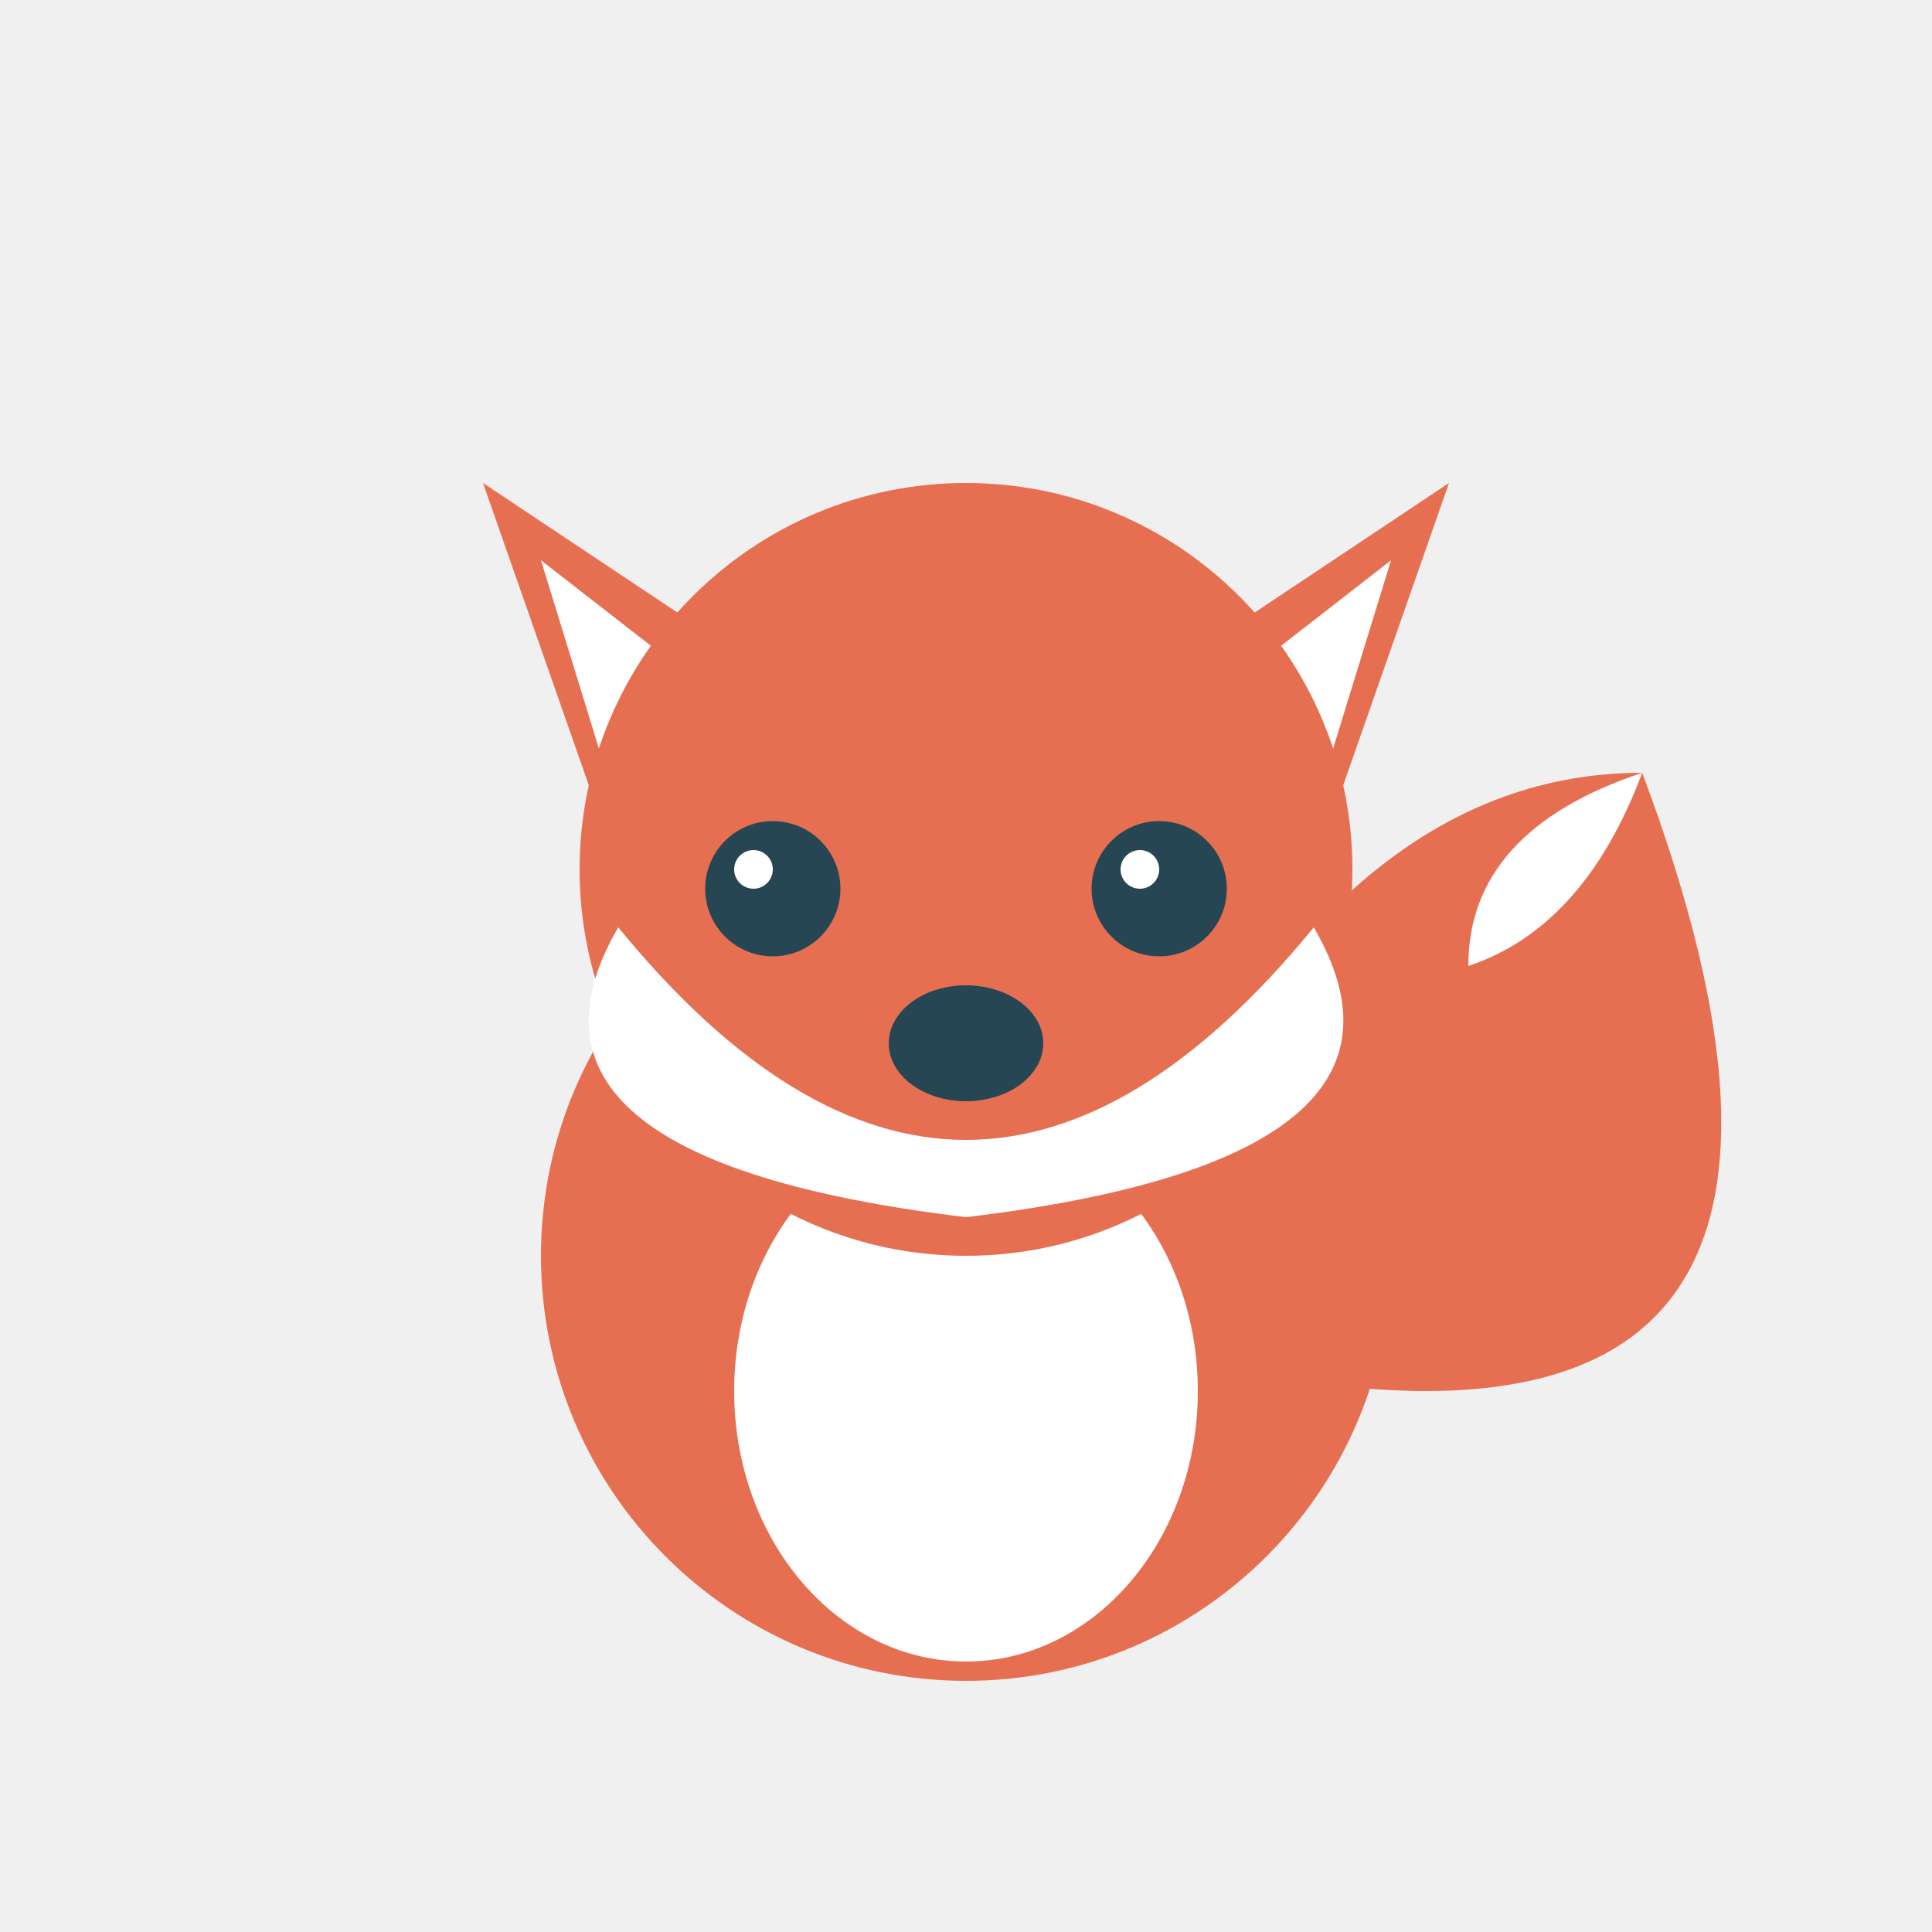
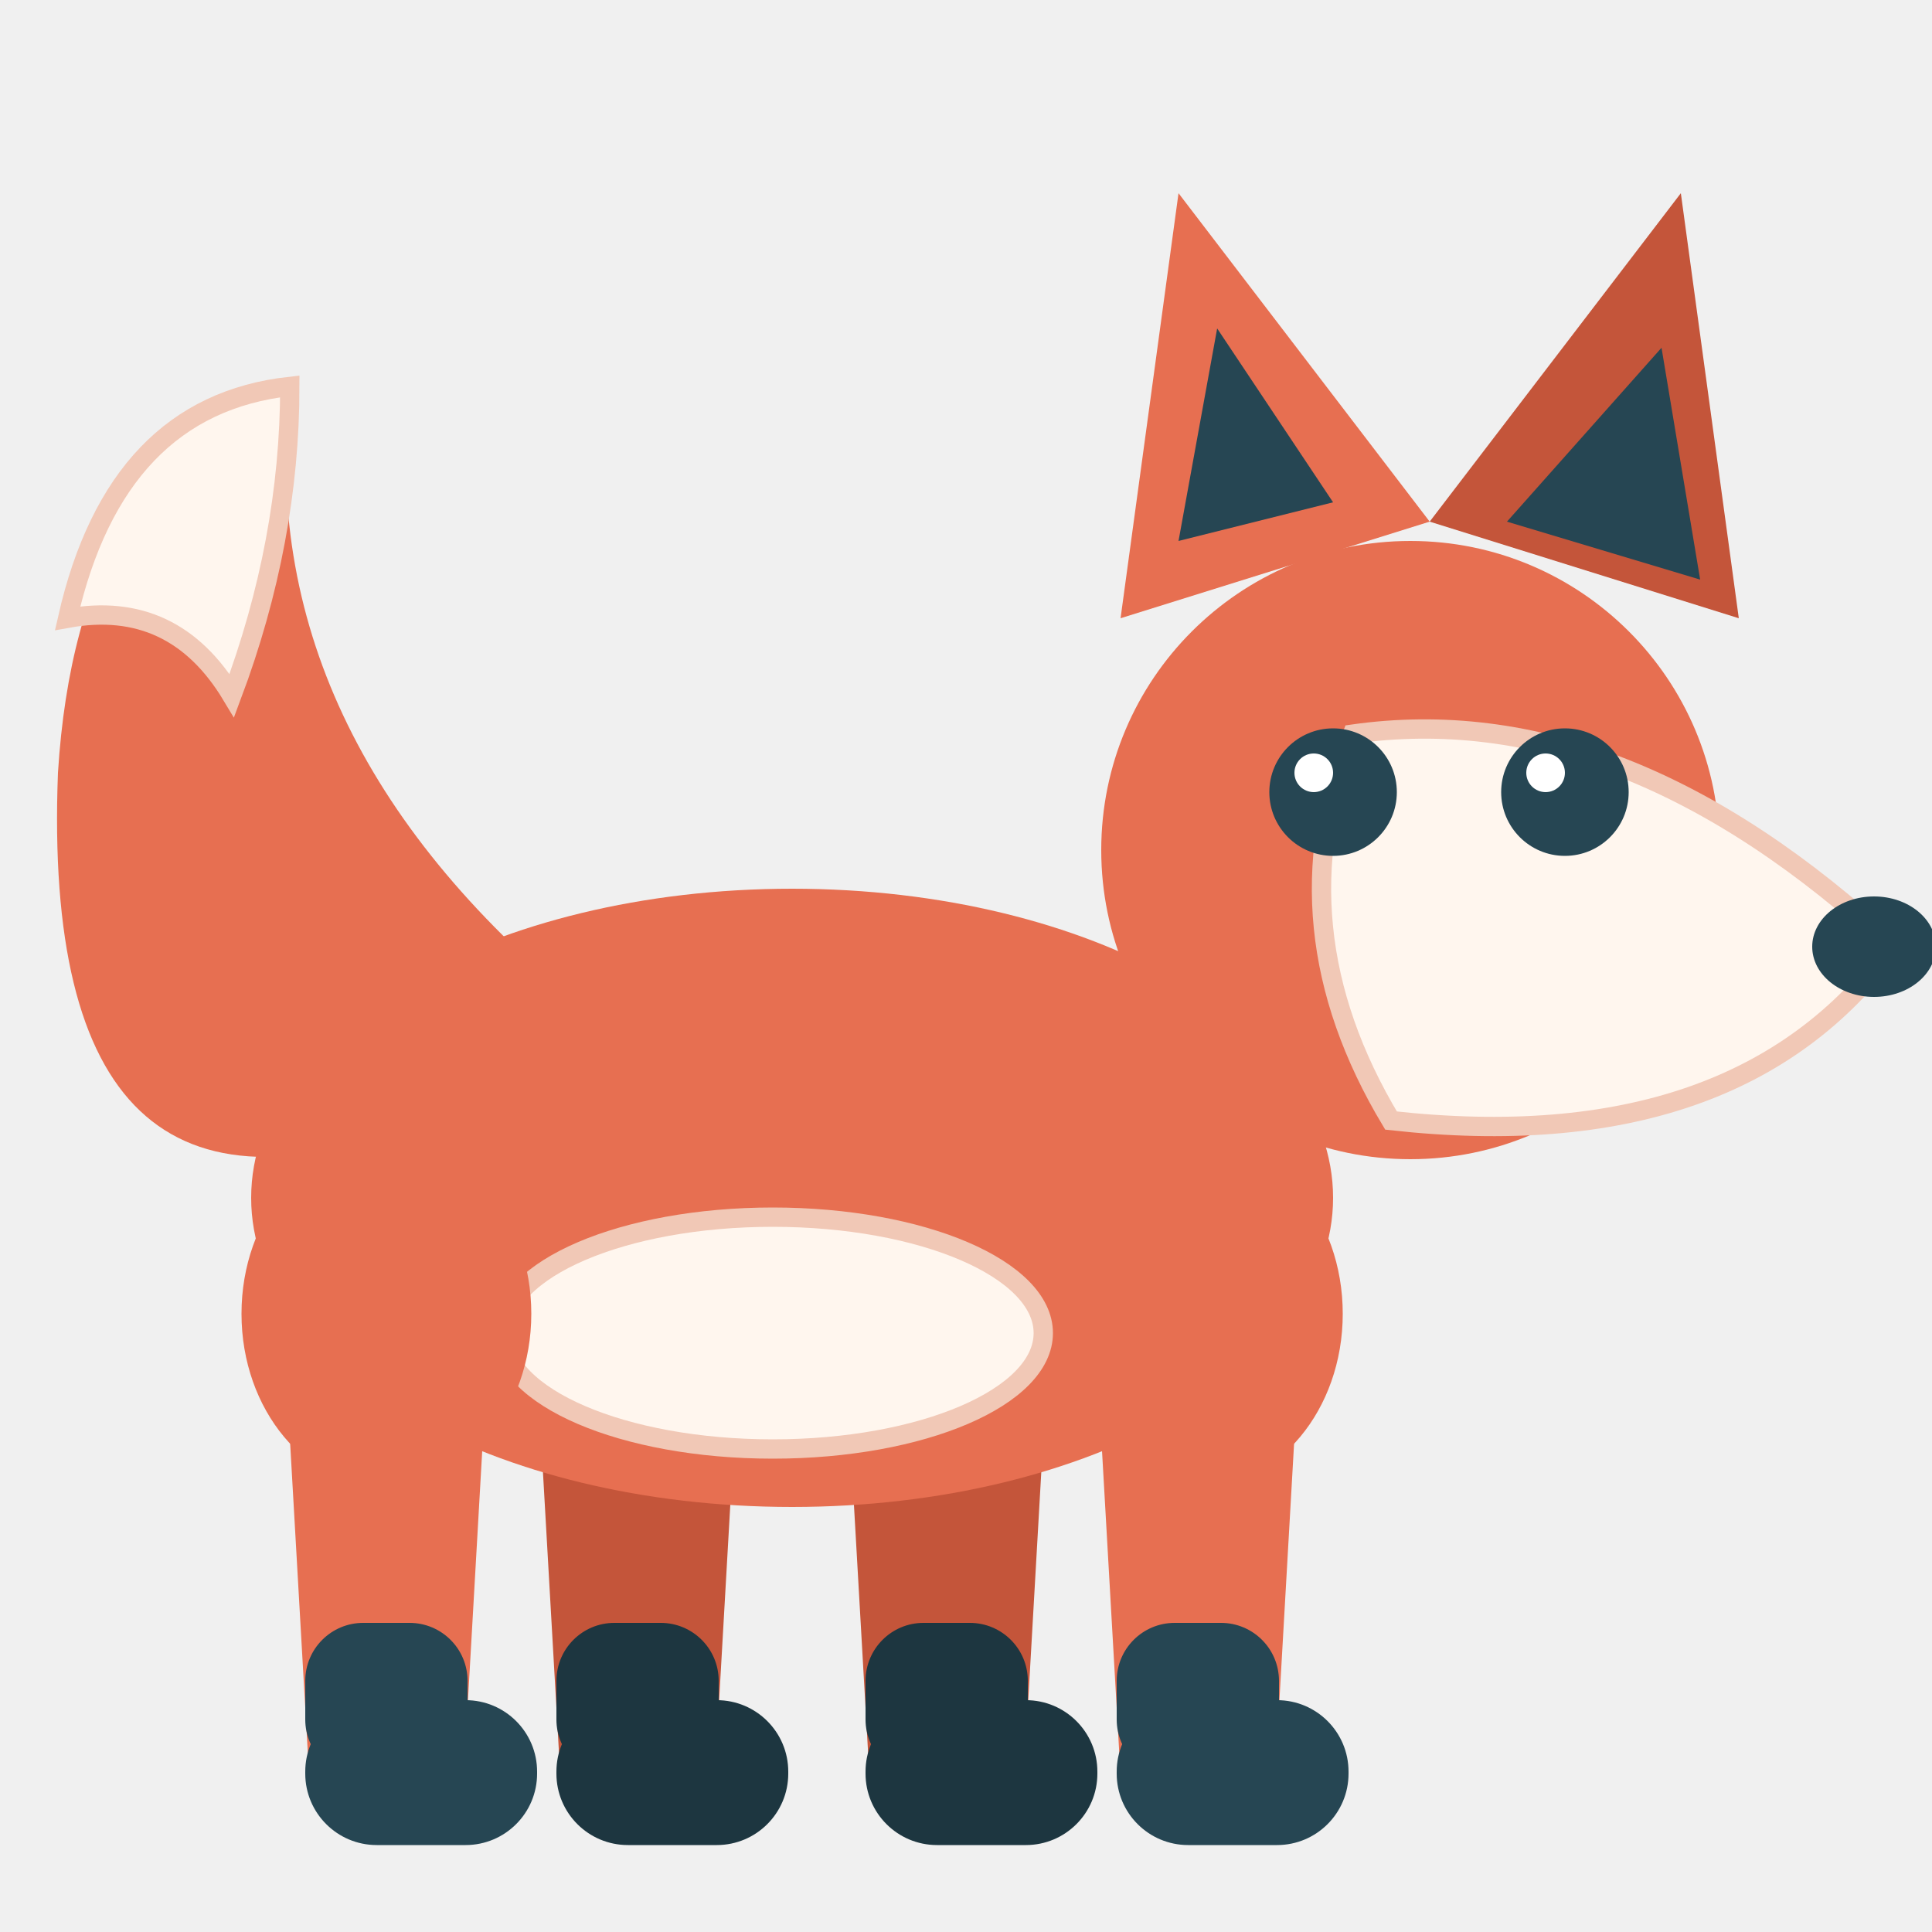
<svg xmlns="http://www.w3.org/2000/svg" viewBox="0 0 100 100" width="100" height="100">
  <g class="little-fox">
-     <path class="tail" d="M 60 70 Q 100 80 85 40 Q 70 40 60 60" fill="#e76f51" />
-     <path class="tail-tip" d="M 85 40 Q 82 48 76 50 Q 76 43 85 40" fill="#ffffff" />
-     <circle class="body" cx="50" cy="65" r="22" fill="#e76f51" />
-     <ellipse class="belly" cx="50" cy="72" rx="12" ry="14" fill="#ffffff" />
+     <g class="leg-left leg-back">
+       <ellipse cx="33" cy="68" rx="7.5" ry="9" fill="#c4553a" />
+       <path d="M 28.5 70 L 37.5 70 L 36.3 91 L 29.7 91 Z" fill="#c4553a" stroke="#c4553a" stroke-width="1.5" stroke-linejoin="round" />
+       <rect x="28.8" y="84" width="8.4" height="8" rx="3" fill="#1d3640" />
+       <rect x="28.8" y="88" width="12" height="7.5" rx="3.7" fill="#1d3640" />
+     </g>
+     <g class="leg-right leg-front">
+       <ellipse cx="49" cy="68" rx="7.5" ry="9" fill="#c4553a" />
+       <path d="M 44.5 70 L 53.5 70 L 52.3 91 L 45.7 91 Z" fill="#c4553a" stroke="#c4553a" stroke-width="1.5" stroke-linejoin="round" />
+       <rect x="44.8" y="84" width="8.4" height="8" rx="3" fill="#1d3640" />
+       <rect x="44.8" y="88" width="12" height="7.5" rx="3.7" fill="#1d3640" />
+     </g>
+     <path class="tail" d="M 22 58 Q 2 66 3 40 Q 4 24 15 20 Q 13 38 30 52 Z" fill="#e76f51" />
+     <path class="tail-tip" d="M 15 20 Q 6 21 3.5 32 Q 9 31 12 36 Q 15 28 15 20 Z" fill="#fff6ee" stroke="#f1c8b6" stroke-width="1" />
+     <ellipse class="body" cx="41" cy="62" rx="28" ry="16" fill="#e76f51" />
+     <ellipse class="belly" cx="40" cy="69" rx="14" ry="6" fill="#fff6ee" stroke="#f1c8b6" stroke-width="1" />
+     <g class="leg-right leg-back">
+       <ellipse cx="20" cy="68" rx="7.5" ry="9" fill="#e76f51" />
+       <path d="M 15.5 70 L 24.5 70 L 23.3 91 L 16.7 91 Z" fill="#e76f51" stroke="#e76f51" stroke-width="1.5" stroke-linejoin="round" />
+       <rect x="15.8" y="84" width="8.4" height="8" rx="3" fill="#264653" />
+       <rect x="15.8" y="88" width="12" height="7.5" rx="3.7" fill="#264653" />
+     </g>
+     <g class="leg-left leg-front">
+       <ellipse cx="62" cy="68" rx="7.5" ry="9" fill="#e76f51" />
+       <path d="M 57.5 70 L 66.5 70 L 65.3 91 L 58.7 91 Z" fill="#e76f51" stroke="#e76f51" stroke-width="1.5" stroke-linejoin="round" />
+       <rect x="57.8" y="84" width="8.4" height="8" rx="3" fill="#264653" />
+       <rect x="57.8" y="88" width="12" height="7.5" rx="3.7" fill="#264653" />
+     </g>
    <g class="head">
-       <polygon class="ear-left" points="25,25 40,35 32,45" fill="#e76f51" />
-       <polygon points="28,29 37,36 32,42" fill="#ffffff" />
-       <polygon class="ear-right" points="75,25 60,35 68,45" fill="#e76f51" />
-       <polygon points="72,29 63,36 68,42" fill="#ffffff" />
-       <circle cx="50" cy="45" r="20" fill="#e76f51" />
-       <path class="face-white" d="M 32 48 Q 50 70 68 48 Q 75 60 50 63 Q 25 60 32 48" fill="#ffffff" />
+       <polygon class="ear-left" points="58,32 61,10 74,27" fill="#e76f51" />
+       <polygon points="61,28 63,17 69,26" fill="#264653" />
+       <polygon class="ear-right" points="74,27 87,10 90,32" fill="#c4553a" />
+       <polygon points="78,27 86,18 88,30" fill="#264653" />
+       <circle cx="73" cy="44" r="16" fill="#e76f51" />
+       <path class="face-white" d="M 70 38 Q 84 36 98 49 Q 90 60 72 58 Q 66 48 70 38 Z" fill="#fff6ee" stroke="#f1c8b6" stroke-width="1" />
      <g class="eyes">
-         <circle cx="40" cy="46" r="3.5" fill="#264653" />
-         <circle cx="39" cy="45" r="1" fill="#ffffff" />
-         <circle cx="60" cy="46" r="3.5" fill="#264653" />
-         <circle cx="59" cy="45" r="1" fill="#ffffff" />
+         <circle cx="69" cy="41" r="3.3" fill="#264653" />
+         <circle cx="68" cy="40" r="1" fill="#ffffff" />
+         <circle cx="81" cy="41" r="3.3" fill="#264653" />
+         <circle cx="80" cy="40" r="1" fill="#ffffff" />
      </g>
-       <ellipse class="nose" cx="50" cy="54" rx="4" ry="3" fill="#264653" />
+       <ellipse class="nose" cx="97" cy="49" rx="3.2" ry="2.6" fill="#264653" />
    </g>
  </g>
</svg>
